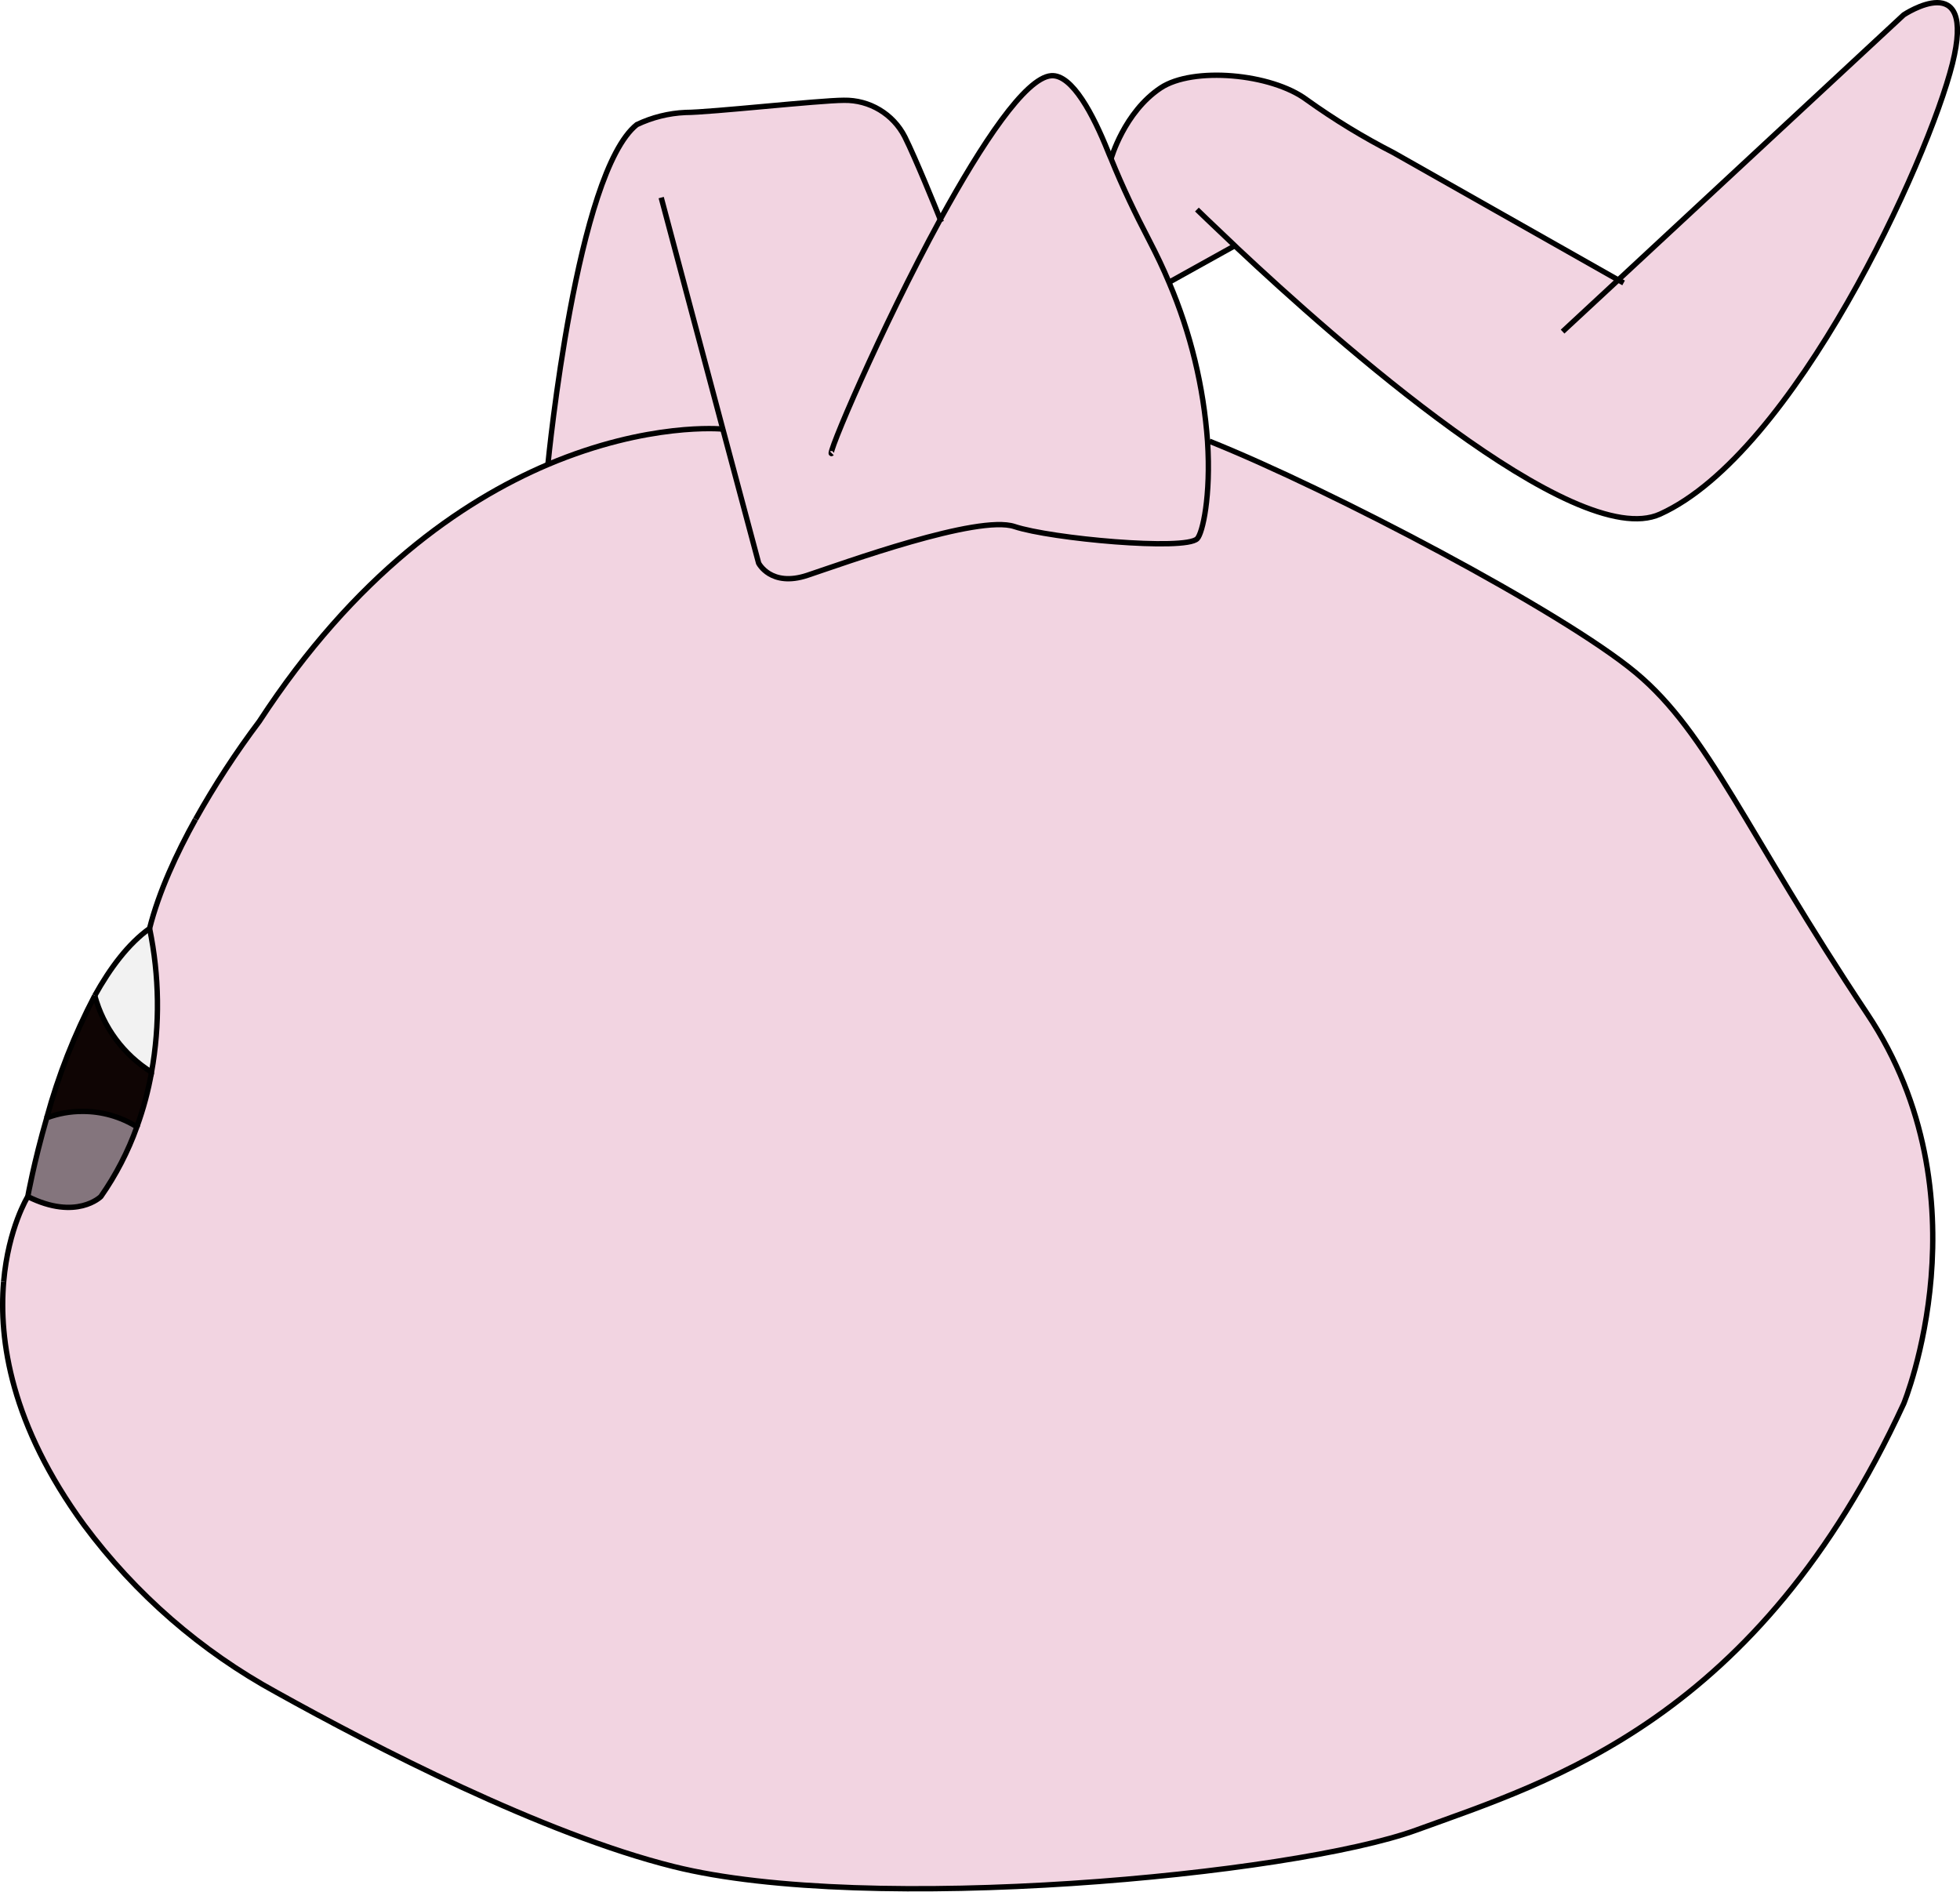
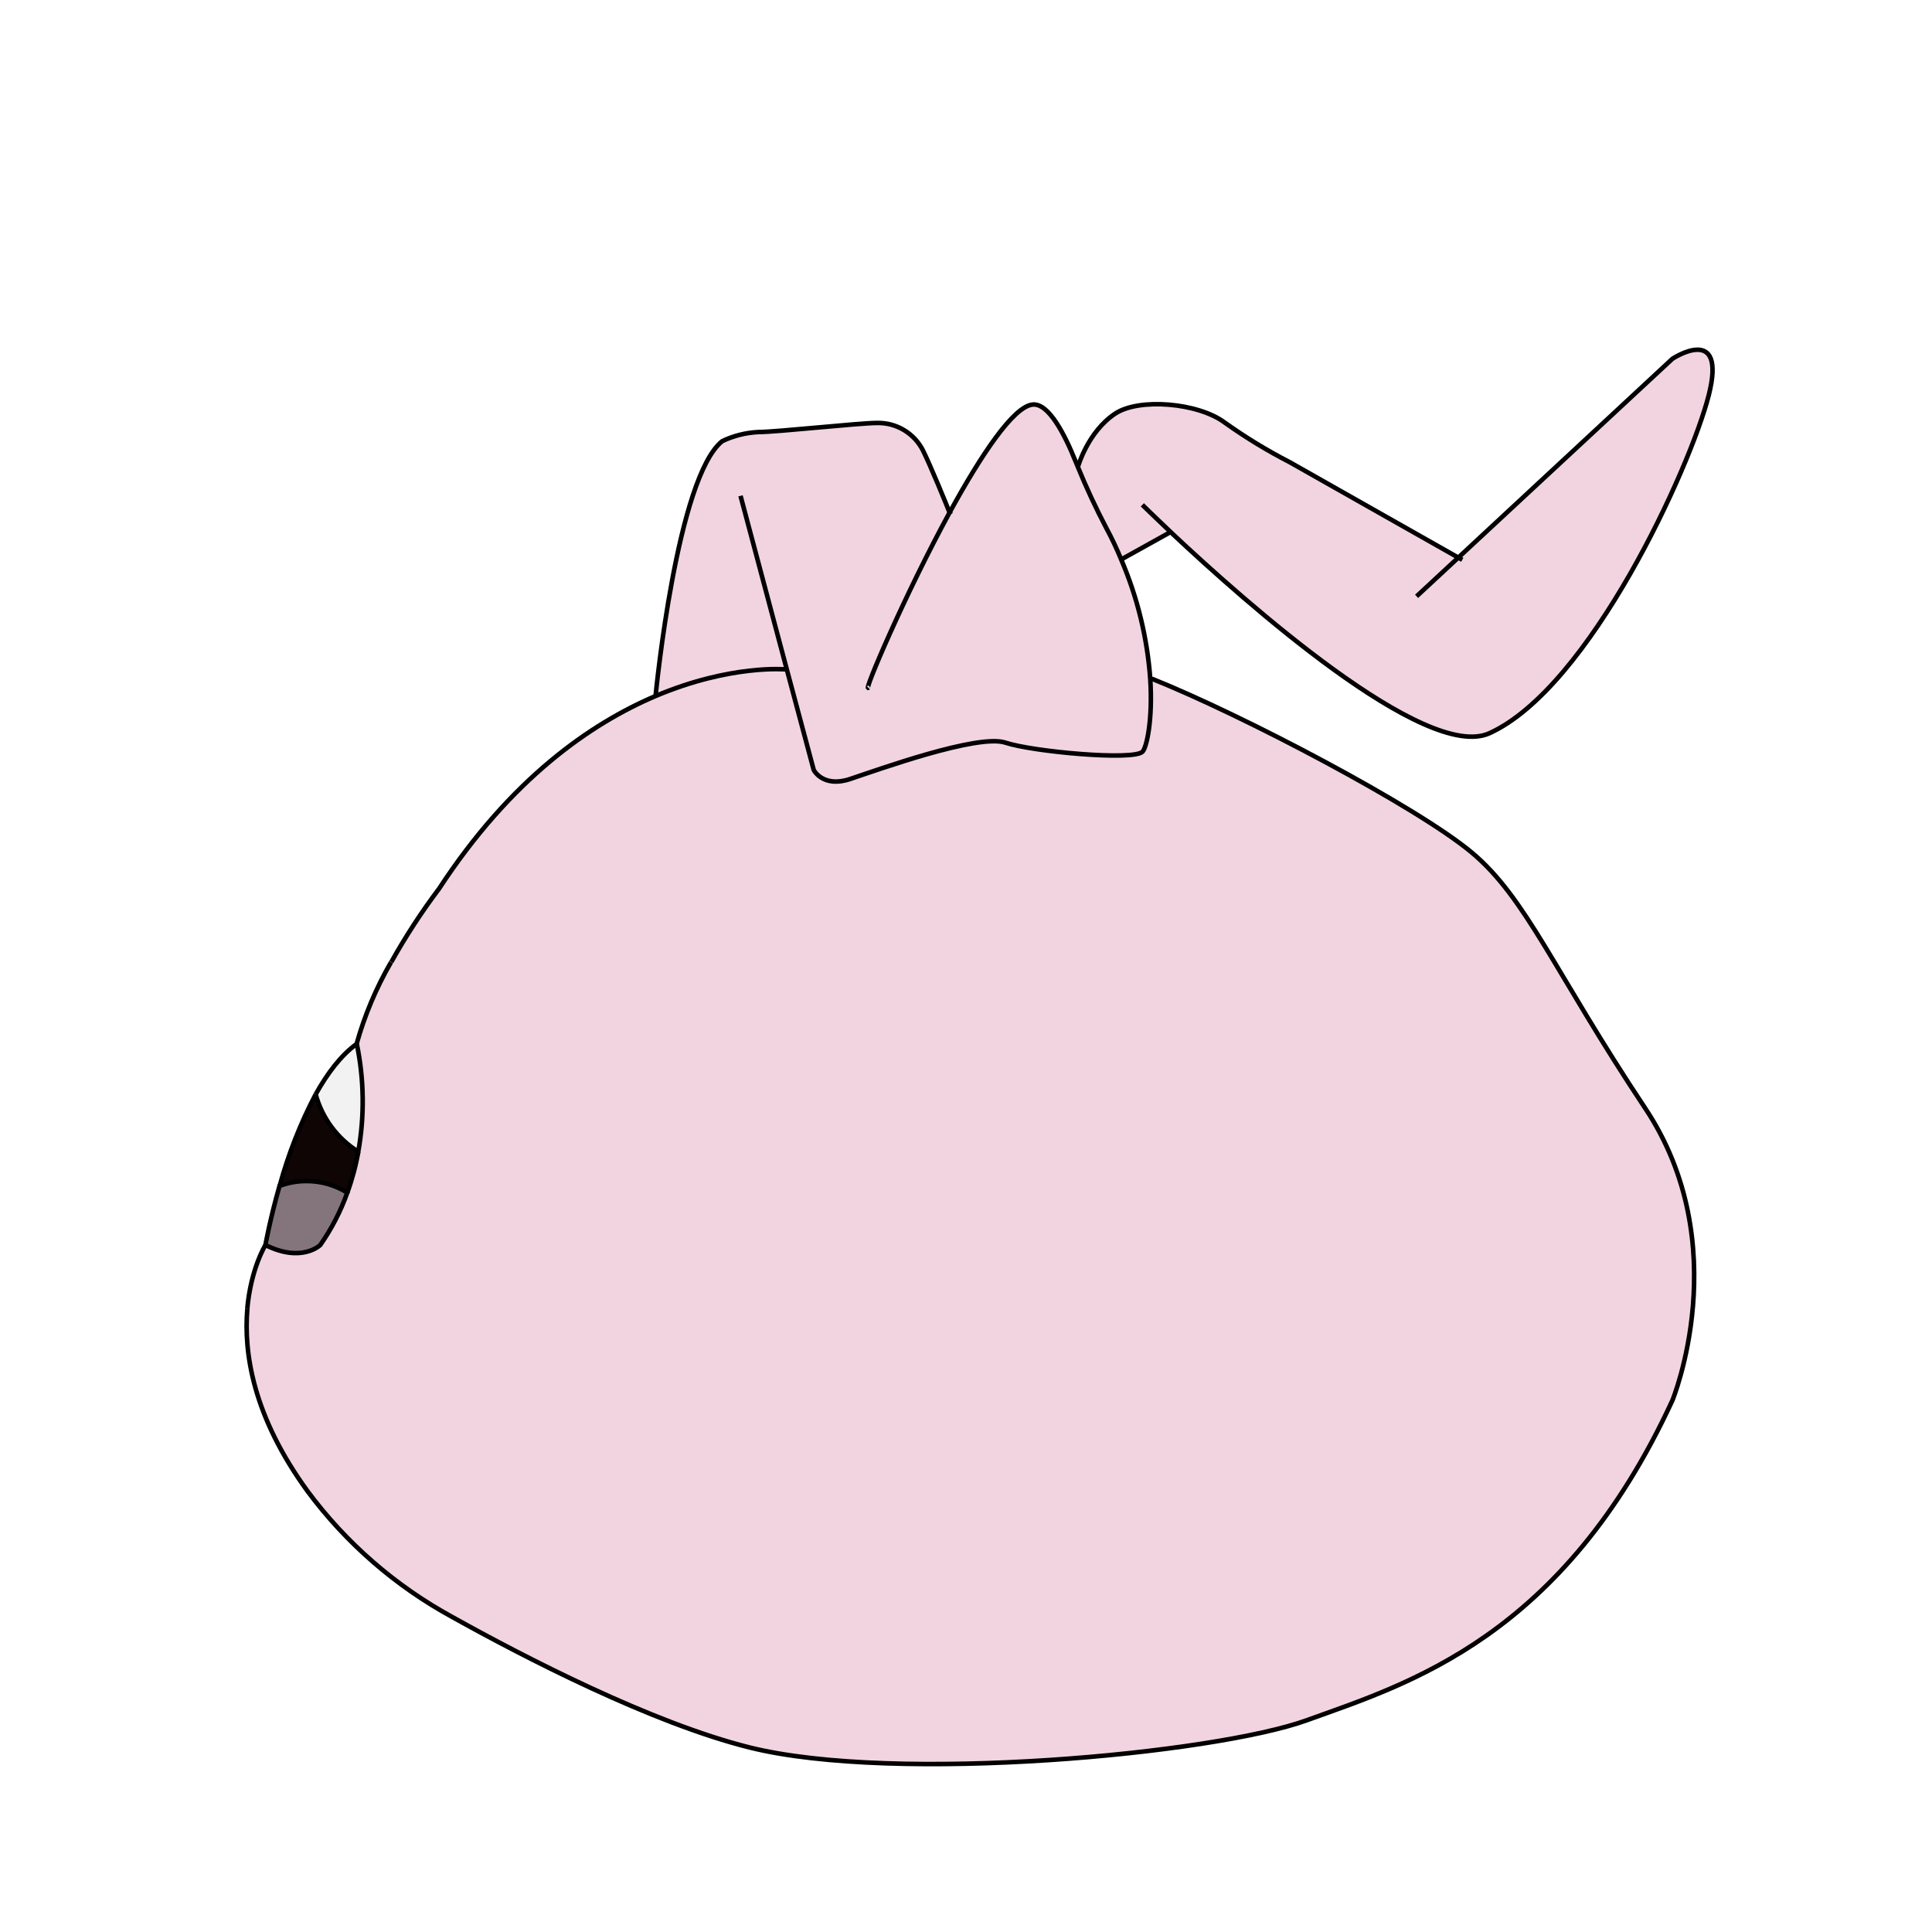
- <svg xmlns="http://www.w3.org/2000/svg" viewBox="0 0 365.5 352.68">
+ <svg xmlns="http://www.w3.org/2000/svg" viewBox="0 0 425 425">
  <defs>
-     <style>.cls-1{fill:#f2d4e1;}.cls-2{fill:#84757d;}.cls-3{fill:#0f0504;}.cls-4{fill:#f2f2f2;}.cls-5{fill:none;stroke:#000;stroke-miterlimit:10;}</style>
+     <style>.cls-1,.cls-6{fill:none;}.cls-2{fill:#f2d4e1;}.cls-3{fill:#f2f2f2;}.cls-4{fill:#0f0504;}.cls-5{fill:#84757d;}.cls-6{stroke:#000;stroke-miterlimit:10;}</style>
  </defs>
  <g id="Capa_2" data-name="Capa 2">
+     <g id="img_bg" data-name="img bg">
+       <rect class="cls-1" width="425" height="425" />
+     </g>
    <g id="NW">
-       <path class="cls-1" d="M102.17,86.61c-16.13,6.86-36,20.56-53.83,47.91a160,160,0,0,0-11.88,18.24v0c-3.5,6.29-6.84,13.47-8.56,20.35a70.8,70.8,0,0,1,.36,26.78,60,60,0,0,1-2.73,10.18,55.09,55.09,0,0,1-6.72,13s-4.54,4.54-13.63,0c0,0-3.63,5.84-4.5,15.9-.93,10.88,1.36,26.67,15,45.36a110.86,110.86,0,0,0,35.91,31.21c18.13,10.09,49.61,26.37,74,32.46,36.34,9.09,115.46,1.59,138.56-6.81,25-9.09,63.6-20.44,90.86-79.5,0,0,15.9-38.62-6.81-72.69s-29.53-52.24-43.16-63.6-56.79-34.07-79.5-43.16l-.34,0c.66,10.22-.89,17.1-1.93,18.15-2.27,2.27-27.26,0-34.07-2.27s-31.8,6.81-38.62,9.09-9.09-2.27-9.09-2.27l-6.68-25-.14,0S120.91,78.69,102.17,86.61Z" />
-       <path class="cls-2" d="M8.72,208.41c-2.41,8.31-3.54,14.7-3.54,14.7,9.09,4.54,13.63,0,13.63,0a55.09,55.09,0,0,0,6.72-13,19,19,0,0,0-10.13-2.88A18.72,18.72,0,0,0,8.72,208.41Z" />
-       <path class="cls-3" d="M8.72,208.41a18.72,18.72,0,0,1,6.68-1.2,19,19,0,0,1,10.13,2.88,60,60,0,0,0,2.73-10.18,24.34,24.34,0,0,1-10.59-14.27A113.32,113.32,0,0,0,8.72,208.41Z" />
-       <path class="cls-4" d="M17.67,185.65a24.34,24.34,0,0,0,10.59,14.27,70.8,70.8,0,0,0-.36-26.78C23.94,176,20.56,180.47,17.67,185.65Z" />
-       <path class="cls-1" d="M175.34,40.89c-.89-2.23-4.61-11.43-6.61-15.4a12.49,12.49,0,0,0-11.36-6.81c-4.54,0-25,2.27-29.53,2.27a23.5,23.5,0,0,0-9.09,2.27c-11.22,9-16.45,62-16.58,63.4C120.91,78.69,134.66,80,134.66,80l.14,0,6.68,25s2.27,4.54,9.09,2.27,31.8-11.36,38.62-9.09,31.8,4.54,34.07,2.27c1-1,2.59-7.93,1.93-18.15A92.42,92.42,0,0,0,218,52.65c-1.07-2.57-2.32-5.18-3.7-7.84-2.61-5-5-10-7.09-15.17-.23-.5-.43-1-.64-1.52-2.63-6.54-6.61-14.33-10.56-14C191.17,14.54,183.08,26.76,175.34,40.89Z" />
-       <path class="cls-1" d="M230.19,45.79l.57.55c17.94,16.85,62.9,56.79,78.8,49.56,25-11.36,50-65.87,54.52-84S355,2.77,355,2.77L301.77,52.2,259.84,28.46a127.54,127.54,0,0,1-16.17-9.86c-6.61-4.93-21.26-6.18-27.24-2.2-6.81,4.54-9.25,13.24-9.25,13.24,2.11,5.18,4.47,10.22,7.09,15.17,1.39,2.66,2.63,5.27,3.7,7.84l12.08-6.72Z" />
-       <path class="cls-5" d="M.68,239c-.93,10.88,1.36,26.67,15,45.36a110.86,110.86,0,0,0,35.91,31.21c18.13,10.09,49.61,26.37,74,32.46,36.34,9.09,115.46,1.59,138.56-6.81,25-9.09,63.6-20.44,90.86-79.5,0,0,15.9-38.62-6.81-72.69s-29.53-52.24-43.16-63.6-56.79-34.07-79.5-43.16" />
-       <path class="cls-5" d="M25.53,210.09a60,60,0,0,0,2.73-10.18" />
-       <path class="cls-5" d="M134.66,80s-13.74-1.32-32.48,6.61c-16.13,6.86-36,20.56-53.83,47.91a160,160,0,0,0-11.88,18.24" />
-       <path class="cls-5" d="M8.72,208.41a113.32,113.32,0,0,1,8.95-22.76" />
-       <path class="cls-5" d="M175.34,40.91l.2.48" />
-       <path class="cls-5" d="M102.17,86.64v0c.14-1.36,5.36-54.43,16.58-63.4a23.5,23.5,0,0,1,9.09-2.27c4.54,0,25-2.27,29.53-2.27a12.49,12.49,0,0,1,11.36,6.81c2,4,5.72,13.17,6.61,15.4" />
-       <path class="cls-5" d="M123.3,36.84,134.79,80l6.68,25s2.27,4.54,9.09,2.27,31.8-11.36,38.62-9.09,31.8,4.54,34.07,2.27c1-1,2.59-7.93,1.93-18.15A92.42,92.42,0,0,0,218,52.65c-1.07-2.57-2.32-5.18-3.7-7.84-2.61-5-5-10-7.09-15.17-.23-.5-.43-1-.64-1.52-2.63-6.54-6.61-14.33-10.56-14-4.82.41-12.9,12.63-20.65,26.76,0,0,0,0,0,0-11.18,20.47-21.58,45-20.24,43.64" />
-       <path class="cls-5" d="M207.18,29.64s2.43-8.7,9.25-13.24c6-4,20.63-2.73,27.24,2.2a127.54,127.54,0,0,0,16.17,9.86L301.77,52.2l1,.55" />
-       <path class="cls-5" d="M291.39,61.83l10.38-9.63L355,2.77s13.63-9.09,9.09,9.09-29.53,72.69-54.52,84c-15.9,7.22-60.85-32.71-78.8-49.56l-.57-.55c-4.34-4.09-7-6.68-7-6.68" />
-       <line class="cls-5" x1="217.97" y1="52.65" x2="230.06" y2="45.93" />
-       <path class="cls-5" d="M17.67,185.65a24.34,24.34,0,0,0,10.59,14.27,70.8,70.8,0,0,0-.36-26.78" />
-       <path class="cls-5" d="M17.67,185.65c2.88-5.18,6.27-9.7,10.22-12.52,1.73-6.88,5.07-14.06,8.56-20.35" />
-       <path class="cls-5" d="M5.18,223.11S1.55,228.95.68,239" />
-       <path class="cls-5" d="M5.18,223.11c9.09,4.54,13.63,0,13.63,0a55.09,55.09,0,0,0,6.72-13,19,19,0,0,0-10.13-2.88,18.72,18.72,0,0,0-6.68,1.2C6.32,216.72,5.18,223.11,5.18,223.11Z" />
+       <path class="cls-2" d="M70.45,273.88s-4,4-12.06,0c0,0-3.22,5.17-4,14.07-.82,9.63,1.21,23.59,13.28,40.14a98.09,98.09,0,0,0,31.77,27.61c16,8.92,43.89,23.33,65.44,28.72,32.16,8,102.16,1.41,122.6-6,22.11-8,56.27-18.09,80.39-70.34,0,0,14.07-34.17-6-64.31s-26.13-46.22-38.19-56.27-50.24-30.15-70.34-38.19l-.3,0c.58,9-.78,15.13-1.71,16.06-2,2-24.12,0-30.15-2s-28.14,6-34.17,8-8-2-8-2l-5.91-22.15-.12,0s-12.16-1.17-28.74,5.85c-14.27,6.07-31.81,18.19-47.63,42.39a141.59,141.59,0,0,0-10.51,16.14v0a77.53,77.53,0,0,0-7.58,18,62.64,62.64,0,0,1,.32,23.7,53.12,53.12,0,0,1-2.41,9A48.74,48.74,0,0,1,70.45,273.88Z" />
+       <path class="cls-3" d="M78.49,229.66c-3.5,2.49-6.49,6.49-9,11.07a21.54,21.54,0,0,0,9.37,12.62A62.64,62.64,0,0,0,78.49,229.66Z" />
+       <path class="cls-2" d="M246.66,123.06l10.69-5.95.12-.12.5.48c15.88,14.91,55.65,50.24,69.72,43.85,22.11-10,44.21-58.28,48.23-74.36s-8-8-8-8L320.8,122.66l-37.1-21a115.21,115.21,0,0,1-14.31-8.72c-5.85-4.36-18.83-5.47-24.1-1.95-6,4-8.18,11.72-8.18,11.72,1.87,4.58,4,9,6.25,13.43,1.23,2.35,2.33,4.66,3.28,6.93Z" />
+       <path class="cls-4" d="M67.43,259.81a16.84,16.84,0,0,1,9,2.55,53.12,53.12,0,0,0,2.41-9,21.54,21.54,0,0,1-9.37-12.62,100.26,100.26,0,0,0-7.92,20.14A16.56,16.56,0,0,1,67.43,259.81Z" />
+       <path class="cls-5" d="M58.39,273.88c8,4,12.06,0,12.06,0a48.74,48.74,0,0,0,5.95-11.52,16.84,16.84,0,0,0-9-2.55,16.56,16.56,0,0,0-5.91,1.07C59.39,268.23,58.39,273.88,58.39,273.88Z" />
+       <path class="cls-2" d="M179,169.37s2,4,8,2,28.14-10,34.17-8,28.14,4,30.15,2c.92-.92,2.29-7,1.71-16.06a81.74,81.74,0,0,0-6.39-26.23c-.94-2.27-2-4.58-3.28-6.93-2.29-4.38-4.38-8.84-6.25-13.43-.2-.44-.38-.9-.56-1.35-2.33-5.79-5.85-12.68-9.35-12.38-4.26.36-11.42,11.17-18.27,23.68-.78-2-4.1-10.11-5.85-13.63a11.05,11.05,0,0,0-10-6c-4,0-22.11,2-26.13,2a20.79,20.79,0,0,0-8,2c-9.93,7.94-14.55,54.89-14.67,56.09,16.58-7,28.74-5.85,28.74-5.85l.12,0Z" />
+       <path class="cls-6" d="M54.41,287.94c-.82,9.63,1.21,23.59,13.28,40.14a98.09,98.09,0,0,0,31.77,27.61c16,8.92,43.89,23.33,65.44,28.72,32.16,8,102.16,1.41,122.6-6,22.11-8,56.27-18.09,80.39-70.34,0,0,14.07-34.17-6-64.31s-26.13-46.22-38.19-56.27-50.24-30.15-70.34-38.19" />
+       <path class="cls-6" d="M76.4,262.36a53.12,53.12,0,0,0,2.41-9" />
+       <path class="cls-6" d="M172.95,147.26s-12.16-1.17-28.74,5.85c-14.27,6.07-31.81,18.19-47.63,42.39a141.59,141.59,0,0,0-10.51,16.14" />
+       <path class="cls-6" d="M61.52,260.87a100.26,100.26,0,0,1,7.92-20.14" />
+       <path class="cls-6" d="M208.94,112.67l.18.42" />
+       <path class="cls-6" d="M144.21,153.13v0c.12-1.21,4.74-48.15,14.67-56.09a20.79,20.79,0,0,1,8-2c4,0,22.11-2,26.13-2a11.05,11.05,0,0,1,10,6c1.75,3.52,5.06,11.66,5.85,13.63" />
+       <path class="cls-6" d="M162.9,109.07l10.17,38.15L179,169.37s2,4,8,2,28.14-10,34.17-8,28.14,4,30.15,2c.92-.92,2.29-7,1.71-16.06a81.74,81.74,0,0,0-6.39-26.23c-.94-2.27-2-4.58-3.28-6.93-2.29-4.38-4.38-8.84-6.25-13.43-.2-.44-.38-.9-.56-1.35-2.33-5.79-5.85-12.68-9.35-12.38-4.26.36-11.42,11.17-18.27,23.68,0,0,0,0,0,0-9.89,18.11-19.09,39.79-17.91,38.61" />
+       <path class="cls-6" d="M237.12,102.7S239.27,95,245.3,91c5.27-3.52,18.25-2.41,24.1,1.95a115.21,115.21,0,0,0,14.31,8.72l37.1,21,.86.48" />
+       <path class="cls-6" d="M311.62,131.18l9.18-8.52,47.09-43.73s12.06-8,8,8-26.13,64.31-48.23,74.36c-14.07,6.39-53.84-28.94-69.72-43.85l-.5-.48c-3.84-3.62-6.15-5.91-6.15-5.91" />
+       <line class="cls-6" x1="246.66" y1="123.06" x2="257.36" y2="117.11" />
+       <path class="cls-6" d="M69.44,240.73a21.54,21.54,0,0,0,9.37,12.62,62.64,62.64,0,0,0-.32-23.7" />
+       <path class="cls-6" d="M69.44,240.73c2.55-4.58,5.55-8.58,9-11.07a77.53,77.53,0,0,1,7.58-18" />
+       <path class="cls-6" d="M58.39,273.88s-3.22,5.17-4,14.07" />
+       <path class="cls-6" d="M58.39,273.88c8,4,12.06,0,12.06,0a48.74,48.74,0,0,0,5.95-11.52,16.84,16.84,0,0,0-9-2.55,16.56,16.56,0,0,0-5.91,1.07C59.39,268.23,58.39,273.88,58.39,273.88Z" />
    </g>
  </g>
</svg>
